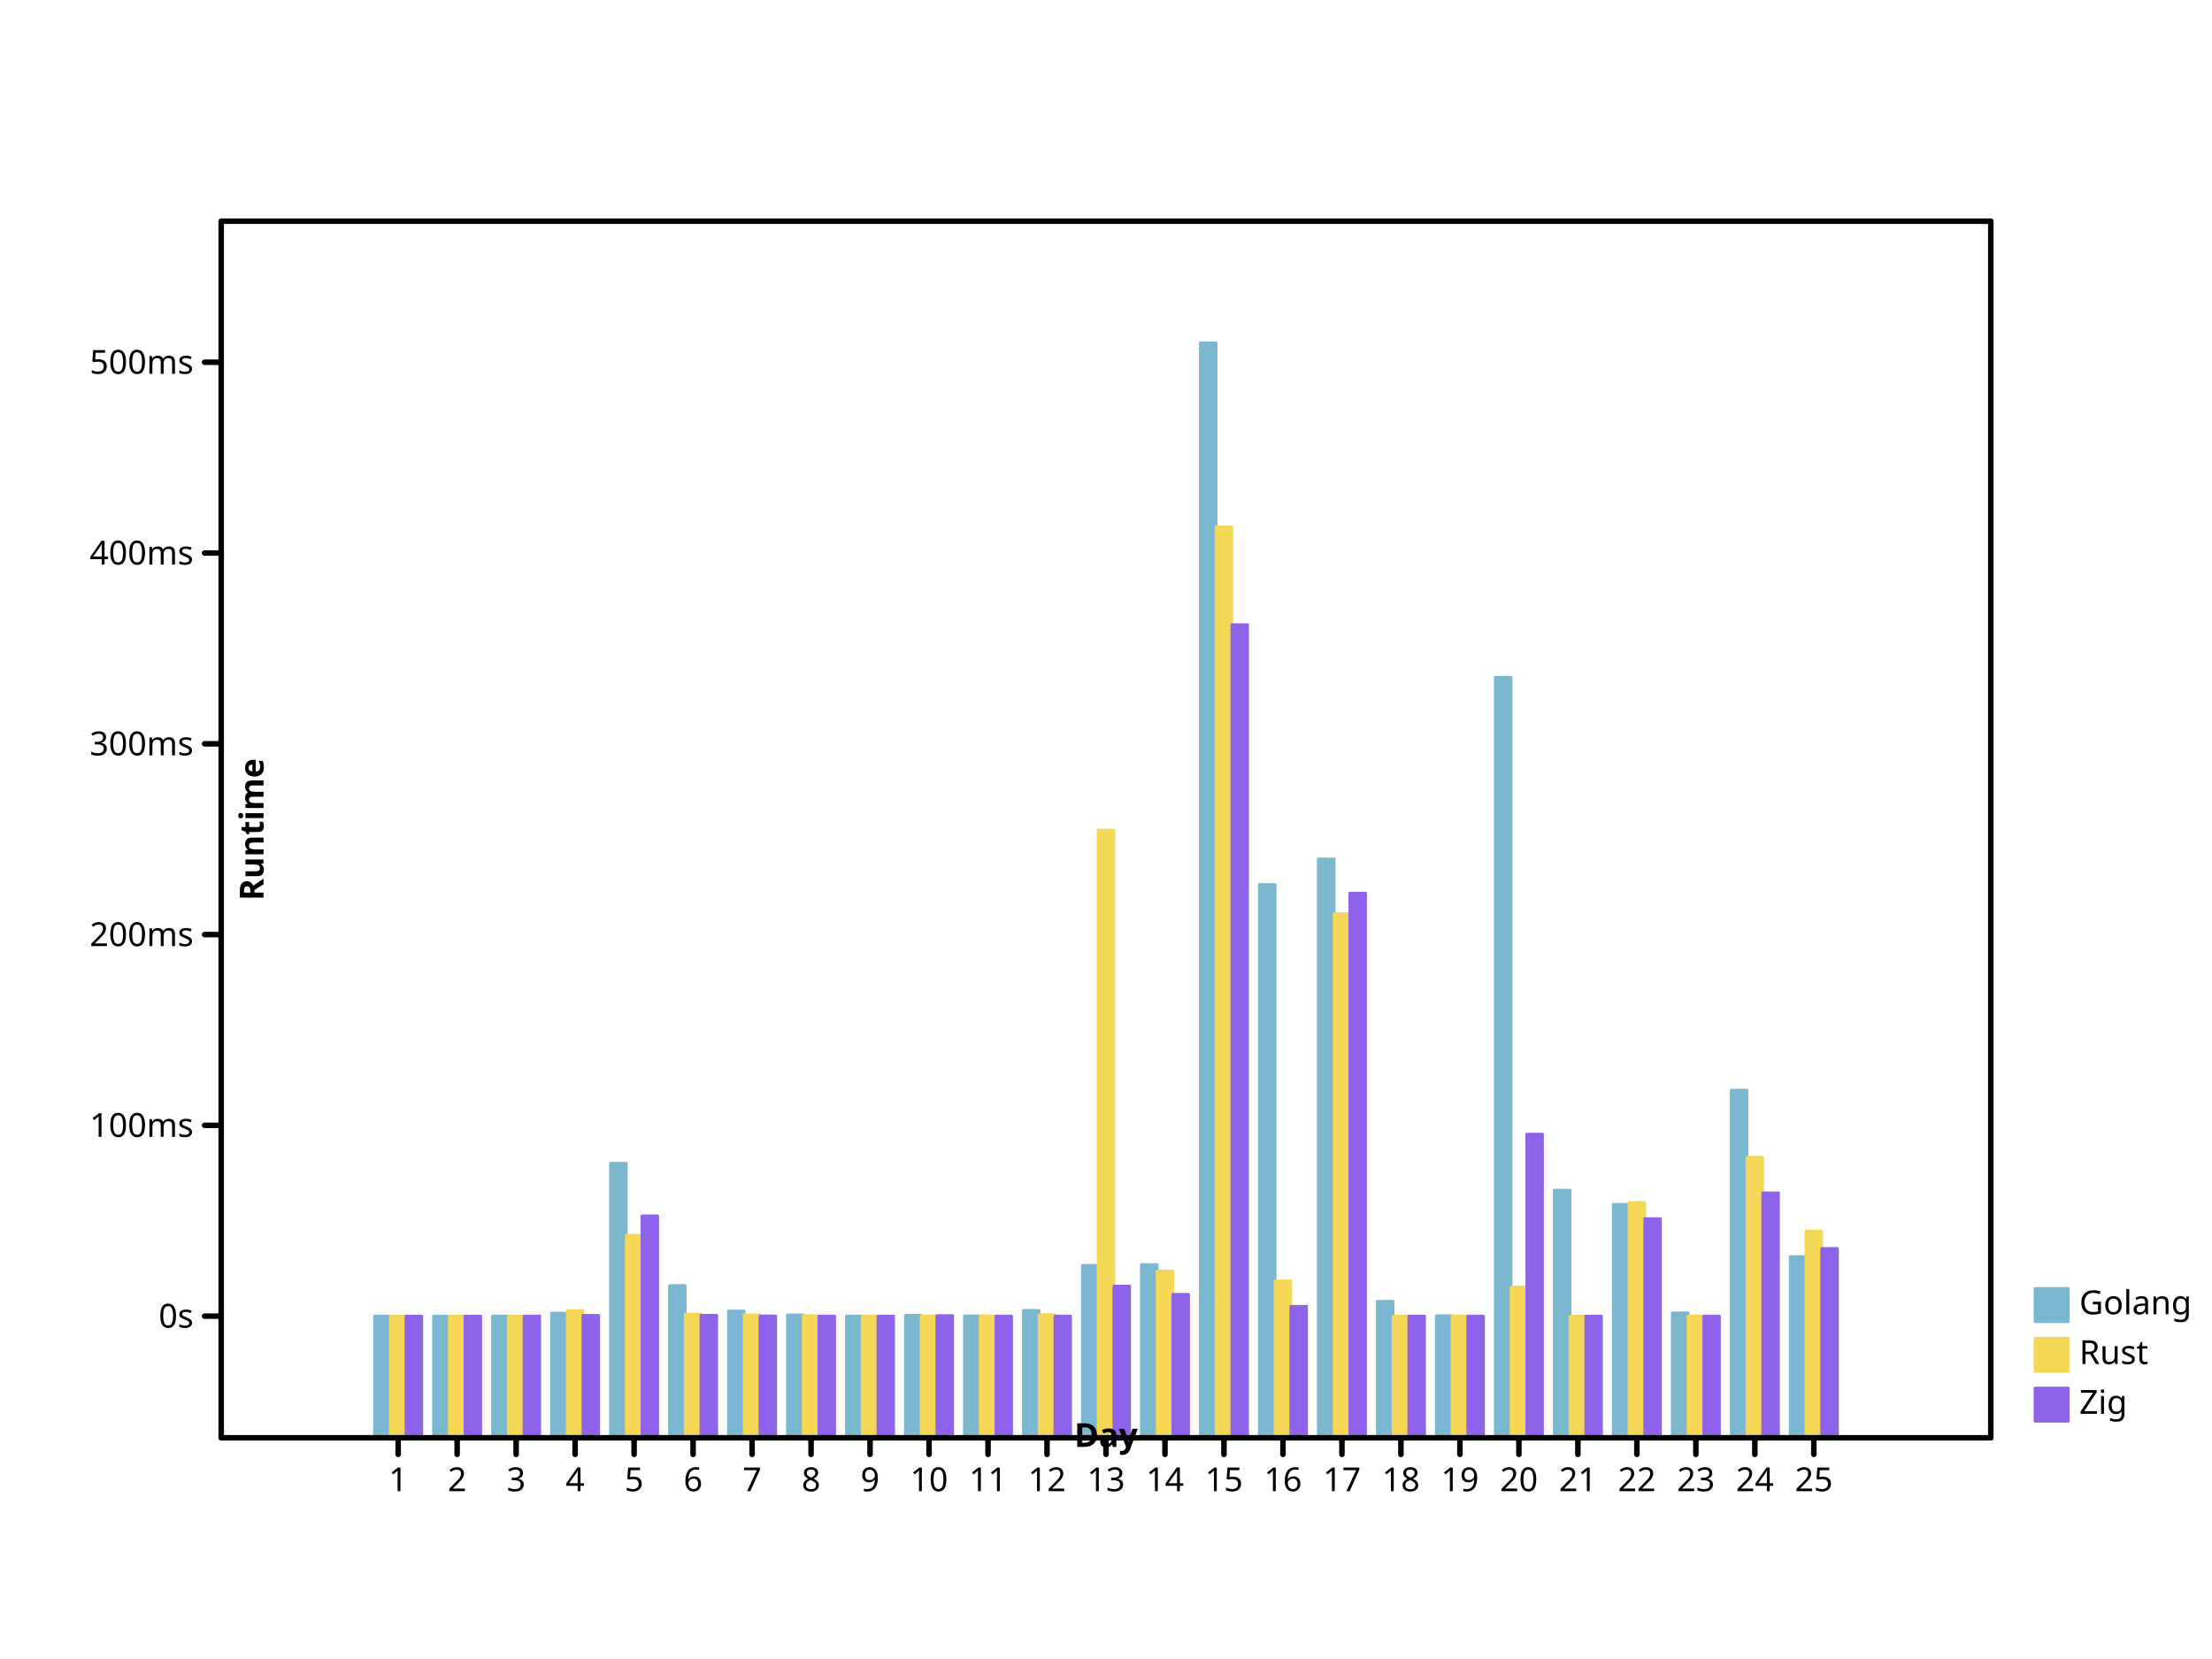
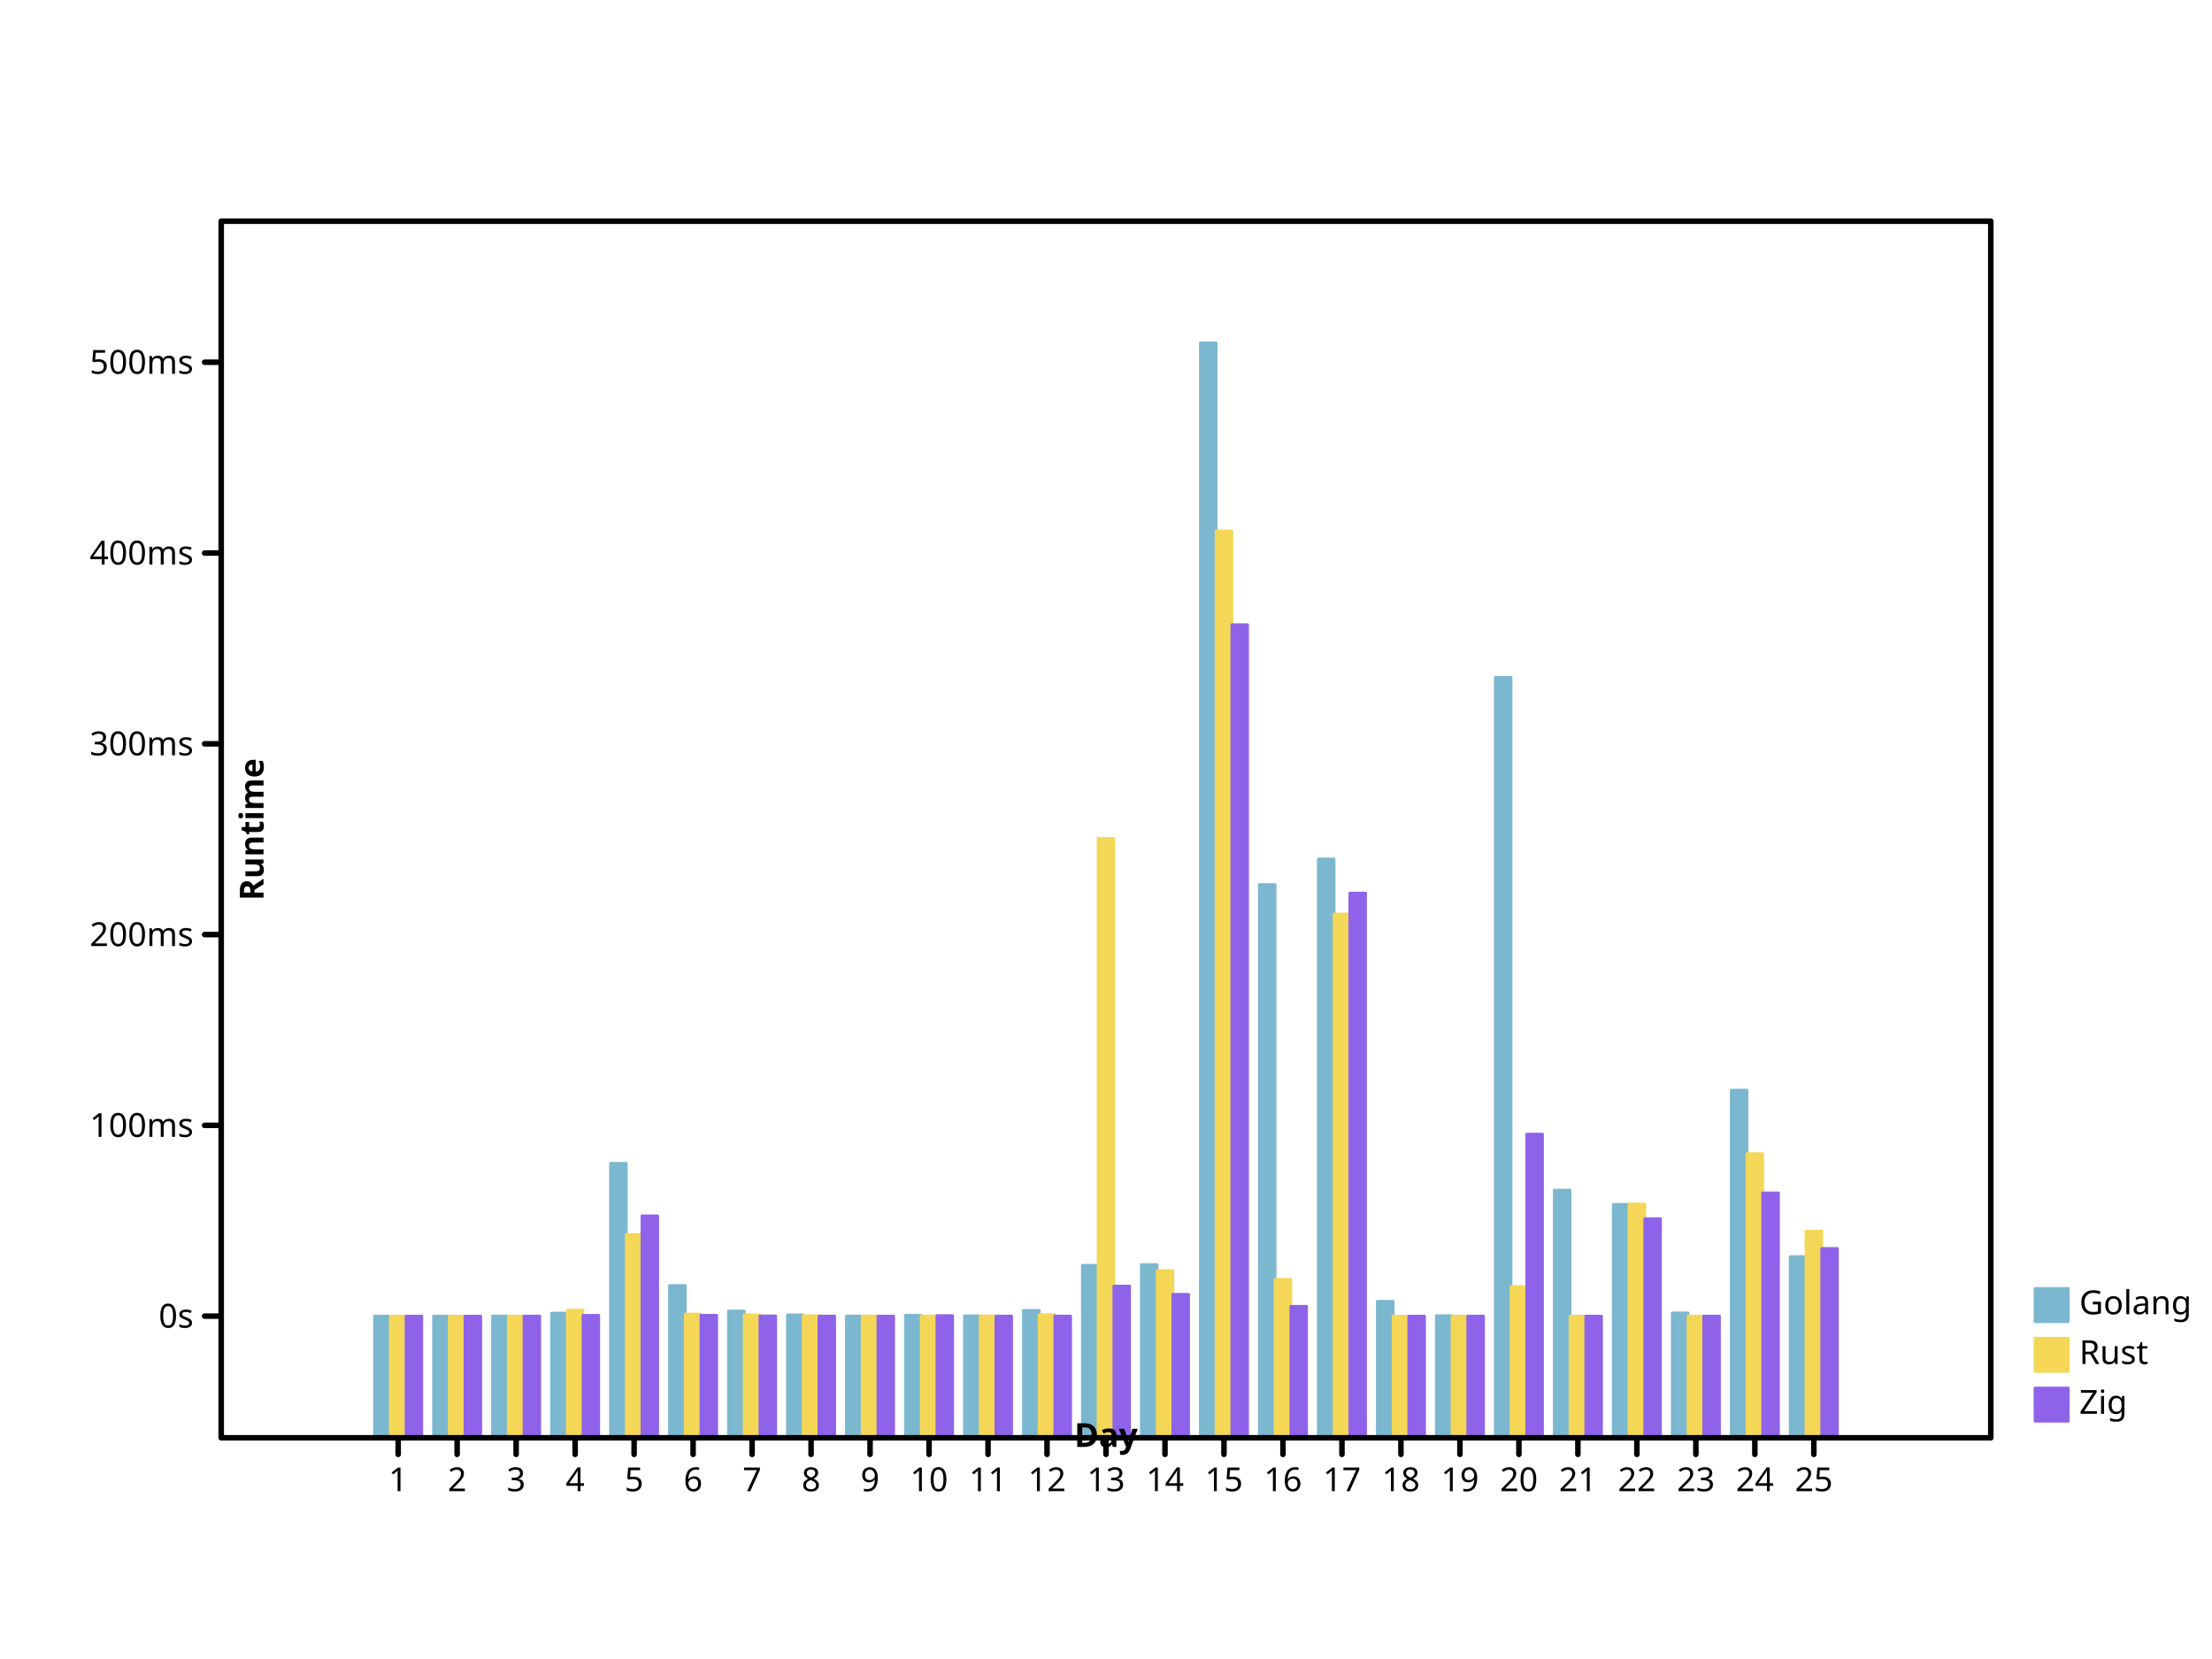
- <svg xmlns="http://www.w3.org/2000/svg" width="800" height="600" viewbox="0 0 800 600" preserveAspectRatio="xMidYMid meet">
+ <svg xmlns="http://www.w3.org/2000/svg" preserveAspectRatio="xMidYMid meet" width="800" height="600" viewbox="0 0 800 600">
  <defs>
-     <marker refX="5" refY="5" markerUnits="userSpaceOnUse" markerWidth="2%" markerHeight="2%" id="circle" viewBox="0 0 10 10 ">
+     <marker markerHeight="2%" id="circle" viewBox="0 0 10 10 " refX="5" refY="5" markerUnits="userSpaceOnUse" markerWidth="2%">
      <circle cx="5" cy="5" r="3" fill="none" stroke="black" />
    </marker>
-     <marker markerHeight="2%" id="filled-circle" viewBox="0 0 10 10 " refX="5" refY="5" markerUnits="userSpaceOnUse" markerWidth="2%">
-       <circle r="3" fill="black" stroke="none" cx="5" cy="5" />
+     <marker refX="5" refY="5" markerUnits="userSpaceOnUse" markerWidth="2%" markerHeight="2%" id="filled-circle" viewBox="0 0 10 10 ">
+       <circle cx="5" cy="5" r="3" fill="black" stroke="none" />
    </marker>
-     <marker markerUnits="userSpaceOnUse" markerWidth="2%" markerHeight="2%" id="square" viewBox="0 0 10 10 " refX="5" refY="5">
+     <marker refX="5" refY="5" markerUnits="userSpaceOnUse" markerWidth="2%" markerHeight="2%" id="square" viewBox="0 0 10 10 ">
      <rect x="2" y="2" width="6" height="6" fill="none" stroke="black" />
    </marker>
    <marker markerWidth="2%" markerHeight="2%" id="filled-square" viewBox="0 0 10 10 " refX="5" refY="5" markerUnits="userSpaceOnUse">
-       <rect x="2" y="2" width="6" height="6" fill="black" stroke="none" />
+       <rect fill="black" stroke="none" x="2" y="2" width="6" height="6" />
    </marker>
  </defs>
-   <g transform="translate(80 520 )scale(1 -1 )" fill="hsl(198, 47%, 65%)" stroke="hsl(198, 47%, 65%)" stroke-width="1px" stroke-linecap="round" stroke-linejoin="round">
+   <g stroke-linejoin="round" transform="translate(80 520 )scale(1 -1 )" fill="hsl(198, 47%, 65%)" stroke="hsl(198, 47%, 65%)" stroke-width="1px" stroke-linecap="round">
    <rect height="4.400736e+01" vector-effect="non-scaling-stroke" x="5.546667e+01" y="0" width="5.688889e+00" />
-     <rect x="7.680000e+01" y="0" width="5.688889e+00" height="4.401183e+01" vector-effect="non-scaling-stroke" />
-     <rect y="0" width="5.688889e+00" height="4.401923e+01" vector-effect="non-scaling-stroke" x="9.813333e+01" />
-     <rect width="5.688889e+00" height="4.508144e+01" vector-effect="non-scaling-stroke" x="1.194667e+02" y="0" />
-     <rect height="9.928605e+01" vector-effect="non-scaling-stroke" x="1.408000e+02" y="0" width="5.688889e+00" />
-     <rect width="5.688889e+00" height="5.507459e+01" vector-effect="non-scaling-stroke" x="1.621333e+02" y="0" />
+     <rect width="5.688889e+00" height="4.401183e+01" vector-effect="non-scaling-stroke" x="7.680000e+01" y="0" />
+     <rect width="5.688889e+00" height="4.401923e+01" vector-effect="non-scaling-stroke" x="9.813333e+01" y="0" />
+     <rect y="0" width="5.688889e+00" height="4.508144e+01" vector-effect="non-scaling-stroke" x="1.194667e+02" />
+     <rect vector-effect="non-scaling-stroke" x="1.408000e+02" y="0" width="5.688889e+00" height="9.928605e+01" />
+     <rect vector-effect="non-scaling-stroke" x="1.621333e+02" y="0" width="5.688889e+00" height="5.507459e+01" />
    <rect x="1.834667e+02" y="0" width="5.688889e+00" height="4.585683e+01" vector-effect="non-scaling-stroke" />
-     <rect height="4.442582e+01" vector-effect="non-scaling-stroke" x="2.048000e+02" y="0" width="5.688889e+00" />
-     <rect y="0" width="5.688889e+00" height="4.402520e+01" vector-effect="non-scaling-stroke" x="2.261333e+02" />
+     <rect y="0" width="5.688889e+00" height="4.442582e+01" vector-effect="non-scaling-stroke" x="2.048000e+02" />
+     <rect x="2.261333e+02" y="0" width="5.688889e+00" height="4.402520e+01" vector-effect="non-scaling-stroke" />
    <rect vector-effect="non-scaling-stroke" x="2.474667e+02" y="0" width="5.688889e+00" height="4.429911e+01" />
-     <rect x="2.688000e+02" y="0" width="5.688889e+00" height="4.409123e+01" vector-effect="non-scaling-stroke" />
+     <rect height="4.409123e+01" vector-effect="non-scaling-stroke" x="2.688000e+02" y="0" width="5.688889e+00" />
    <rect y="0" width="5.688889e+00" height="4.606371e+01" vector-effect="non-scaling-stroke" x="2.901333e+02" />
-     <rect vector-effect="non-scaling-stroke" x="3.114667e+02" y="0" width="5.688889e+00" height="6.236828e+01" />
-     <rect height="6.264918e+01" vector-effect="non-scaling-stroke" x="3.328000e+02" y="0" width="5.688889e+00" />
-     <rect y="0" width="5.688889e+00" height="396" vector-effect="non-scaling-stroke" x="3.541333e+02" />
-     <rect vector-effect="non-scaling-stroke" x="3.754667e+02" y="0" width="5.688889e+00" height="2.000739e+02" />
-     <rect y="0" width="5.688889e+00" height="2.093386e+02" vector-effect="non-scaling-stroke" x="3.968000e+02" />
-     <rect x="4.181333e+02" y="0" width="5.688889e+00" height="4.935561e+01" vector-effect="non-scaling-stroke" />
-     <rect vector-effect="non-scaling-stroke" x="4.394667e+02" y="0" width="5.688889e+00" height="4.414785e+01" />
-     <rect vector-effect="non-scaling-stroke" x="4.608000e+02" y="0" width="5.688889e+00" height="2.750261e+02" />
-     <rect height="8.955761e+01" vector-effect="non-scaling-stroke" x="4.821333e+02" y="0" width="5.688889e+00" />
-     <rect x="5.034667e+02" y="0" width="5.688889e+00" height="8.441713e+01" vector-effect="non-scaling-stroke" />
-     <rect x="5.248000e+02" y="0" width="5.688889e+00" height="4.516876e+01" vector-effect="non-scaling-stroke" />
-     <rect height="1.257323e+02" vector-effect="non-scaling-stroke" x="5.461333e+02" y="0" width="5.688889e+00" />
-     <rect y="0" width="5.688889e+00" height="6.553364e+01" vector-effect="non-scaling-stroke" x="5.674667e+02" />
+     <rect height="6.236828e+01" vector-effect="non-scaling-stroke" x="3.114667e+02" y="0" width="5.688889e+00" />
+     <rect x="3.328000e+02" y="0" width="5.688889e+00" height="6.264918e+01" vector-effect="non-scaling-stroke" />
+     <rect width="5.688889e+00" height="396" vector-effect="non-scaling-stroke" x="3.541333e+02" y="0" />
+     <rect width="5.688889e+00" height="2.000739e+02" vector-effect="non-scaling-stroke" x="3.754667e+02" y="0" />
+     <rect x="3.968000e+02" y="0" width="5.688889e+00" height="2.093386e+02" vector-effect="non-scaling-stroke" />
+     <rect y="0" width="5.688889e+00" height="4.935561e+01" vector-effect="non-scaling-stroke" x="4.181333e+02" />
+     <rect width="5.688889e+00" height="4.414785e+01" vector-effect="non-scaling-stroke" x="4.394667e+02" y="0" />
+     <rect height="2.750261e+02" vector-effect="non-scaling-stroke" x="4.608000e+02" y="0" width="5.688889e+00" />
+     <rect y="0" width="5.688889e+00" height="8.955761e+01" vector-effect="non-scaling-stroke" x="4.821333e+02" />
+     <rect vector-effect="non-scaling-stroke" x="5.034667e+02" y="0" width="5.688889e+00" height="8.441713e+01" />
+     <rect vector-effect="non-scaling-stroke" x="5.248000e+02" y="0" width="5.688889e+00" height="4.516876e+01" />
+     <rect y="0" width="5.688889e+00" height="1.257323e+02" vector-effect="non-scaling-stroke" x="5.461333e+02" />
+     <rect height="6.553364e+01" vector-effect="non-scaling-stroke" x="5.674667e+02" y="0" width="5.688889e+00" />
  </g>
-   <g stroke-width="1px" stroke-linecap="round" stroke-linejoin="round" transform="translate(80 520 )scale(1 -1 )" fill="hsl(49, 88%, 65%)" stroke="hsl(49, 88%, 65%)">
-     <rect y="0" width="5.688889e+00" height="4.400527e+01" vector-effect="non-scaling-stroke" x="6.115556e+01" />
-     <rect vector-effect="non-scaling-stroke" x="8.248889e+01" y="0" width="5.688889e+00" height="4.400577e+01" />
-     <rect width="5.688889e+00" height="4.400584e+01" vector-effect="non-scaling-stroke" x="1.038222e+02" y="0" />
-     <rect vector-effect="non-scaling-stroke" x="1.251556e+02" y="0" width="5.688889e+00" height="4.600506e+01" />
-     <rect vector-effect="non-scaling-stroke" x="1.464889e+02" y="0" width="5.688889e+00" height="7.325651e+01" />
-     <rect height="4.472977e+01" vector-effect="non-scaling-stroke" x="1.678222e+02" y="0" width="5.688889e+00" />
-     <rect y="0" width="5.688889e+00" height="4.446842e+01" vector-effect="non-scaling-stroke" x="1.891556e+02" />
-     <rect y="0" width="5.688889e+00" height="4.414288e+01" vector-effect="non-scaling-stroke" x="2.104889e+02" />
-     <rect height="4.403702e+01" vector-effect="non-scaling-stroke" x="2.318222e+02" y="0" width="5.688889e+00" />
-     <rect vector-effect="non-scaling-stroke" x="2.531556e+02" y="0" width="5.688889e+00" height="4.406755e+01" />
-     <rect x="2.744889e+02" y="0" width="5.688889e+00" height="4.405714e+01" vector-effect="non-scaling-stroke" />
-     <rect height="4.454333e+01" vector-effect="non-scaling-stroke" x="2.958222e+02" y="0" width="5.688889e+00" />
-     <rect x="3.171556e+02" y="0" width="5.688889e+00" height="2.197607e+02" vector-effect="non-scaling-stroke" />
-     <rect vector-effect="non-scaling-stroke" x="3.384889e+02" y="0" width="5.688889e+00" height="6.028955e+01" />
-     <rect x="3.598222e+02" y="0" width="5.688889e+00" height="3.294678e+02" vector-effect="non-scaling-stroke" />
-     <rect vector-effect="non-scaling-stroke" x="3.811556e+02" y="0" width="5.688889e+00" height="5.674113e+01" />
-     <rect vector-effect="non-scaling-stroke" x="4.024889e+02" y="0" width="5.688889e+00" height="1.895476e+02" />
-     <rect x="4.238222e+02" y="0" width="5.688889e+00" height="4.400743e+01" vector-effect="non-scaling-stroke" />
-     <rect width="5.688889e+00" height="4.403135e+01" vector-effect="non-scaling-stroke" x="4.451556e+02" y="0" />
-     <rect vector-effect="non-scaling-stroke" x="4.664889e+02" y="0" width="5.688889e+00" height="5.451517e+01" />
-     <rect y="0" width="5.688889e+00" height="4.400222e+01" vector-effect="non-scaling-stroke" x="4.878222e+02" />
-     <rect height="8.511836e+01" vector-effect="non-scaling-stroke" x="5.091556e+02" y="0" width="5.688889e+00" />
-     <rect vector-effect="non-scaling-stroke" x="5.304889e+02" y="0" width="5.688889e+00" height="4.402285e+01" />
-     <rect x="5.518222e+02" y="0" width="5.688889e+00" height="1.014690e+02" vector-effect="non-scaling-stroke" />
-     <rect y="0" width="5.688889e+00" height="7.473401e+01" vector-effect="non-scaling-stroke" x="5.731556e+02" />
+   <g stroke="hsl(49, 88%, 65%)" stroke-width="1px" stroke-linecap="round" stroke-linejoin="round" transform="translate(80 520 )scale(1 -1 )" fill="hsl(49, 88%, 65%)">
+     <rect vector-effect="non-scaling-stroke" x="6.115556e+01" y="0" width="5.688889e+00" height="4.400519e+01" />
+     <rect vector-effect="non-scaling-stroke" x="8.248889e+01" y="0" width="5.688889e+00" height="4.400583e+01" />
+     <rect x="1.038222e+02" y="0" width="5.688889e+00" height="4.400693e+01" vector-effect="non-scaling-stroke" />
+     <rect y="0" width="5.688889e+00" height="4.613073e+01" vector-effect="non-scaling-stroke" x="1.251556e+02" />
+     <rect y="0" width="5.688889e+00" height="7.352031e+01" vector-effect="non-scaling-stroke" x="1.464889e+02" />
+     <rect height="4.472379e+01" vector-effect="non-scaling-stroke" x="1.678222e+02" y="0" width="5.688889e+00" />
+     <rect width="5.688889e+00" height="4.445460e+01" vector-effect="non-scaling-stroke" x="1.891556e+02" y="0" />
+     <rect y="0" width="5.688889e+00" height="4.415285e+01" vector-effect="non-scaling-stroke" x="2.104889e+02" />
+     <rect vector-effect="non-scaling-stroke" x="2.318222e+02" y="0" width="5.688889e+00" height="4.403752e+01" />
+     <rect vector-effect="non-scaling-stroke" x="2.531556e+02" y="0" width="5.688889e+00" height="4.406872e+01" />
+     <rect width="5.688889e+00" height="4.406763e+01" vector-effect="non-scaling-stroke" x="2.744889e+02" y="0" />
+     <rect y="0" width="5.688889e+00" height="4.454168e+01" vector-effect="non-scaling-stroke" x="2.958222e+02" />
+     <rect width="5.688889e+00" height="2.167623e+02" vector-effect="non-scaling-stroke" x="3.171556e+02" y="0" />
+     <rect vector-effect="non-scaling-stroke" x="3.384889e+02" y="0" width="5.688889e+00" height="6.051451e+01" />
+     <rect x="3.598222e+02" y="0" width="5.688889e+00" height="3.279371e+02" vector-effect="non-scaling-stroke" />
+     <rect width="5.688889e+00" height="5.729448e+01" vector-effect="non-scaling-stroke" x="3.811556e+02" y="0" />
+     <rect x="4.024889e+02" y="0" width="5.688889e+00" height="1.894313e+02" vector-effect="non-scaling-stroke" />
+     <rect y="0" width="5.688889e+00" height="4.400707e+01" vector-effect="non-scaling-stroke" x="4.238222e+02" />
+     <rect vector-effect="non-scaling-stroke" x="4.451556e+02" y="0" width="5.688889e+00" height="4.402699e+01" />
+     <rect height="5.469808e+01" vector-effect="non-scaling-stroke" x="4.664889e+02" y="0" width="5.688889e+00" />
+     <rect x="4.878222e+02" y="0" width="5.688889e+00" height="4.400214e+01" vector-effect="non-scaling-stroke" />
+     <rect height="8.452779e+01" vector-effect="non-scaling-stroke" x="5.091556e+02" y="0" width="5.688889e+00" />
+     <rect vector-effect="non-scaling-stroke" x="5.304889e+02" y="0" width="5.688889e+00" height="4.402277e+01" />
+     <rect height="1.027505e+02" vector-effect="non-scaling-stroke" x="5.518222e+02" y="0" width="5.688889e+00" />
+     <rect vector-effect="non-scaling-stroke" x="5.731556e+02" y="0" width="5.688889e+00" height="7.475302e+01" />
  </g>
-   <g stroke-linecap="round" stroke-linejoin="round" transform="translate(80 520 )scale(1 -1 )" fill="hsl(260, 76%, 65%)" stroke="hsl(260, 76%, 65%)" stroke-width="1px">
+   <g stroke-linejoin="round" transform="translate(80 520 )scale(1 -1 )" fill="hsl(260, 76%, 65%)" stroke="hsl(260, 76%, 65%)" stroke-width="1px" stroke-linecap="round">
    <rect vector-effect="non-scaling-stroke" x="6.684444e+01" y="0" width="5.688889e+00" height="4.400218e+01" />
    <rect x="8.817778e+01" y="0" width="5.688889e+00" height="4.400279e+01" vector-effect="non-scaling-stroke" />
    <rect vector-effect="non-scaling-stroke" x="1.095111e+02" y="0" width="5.688889e+00" height="4.401937e+01" />
    <rect height="4.428475e+01" vector-effect="non-scaling-stroke" x="1.308444e+02" y="0" width="5.688889e+00" />
-     <rect vector-effect="non-scaling-stroke" x="1.521778e+02" y="0" width="5.688889e+00" height="8.026270e+01" />
-     <rect vector-effect="non-scaling-stroke" x="1.735111e+02" y="0" width="5.688889e+00" height="4.429513e+01" />
-     <rect y="0" width="5.688889e+00" height="4.406836e+01" vector-effect="non-scaling-stroke" x="1.948444e+02" />
-     <rect y="0" width="5.688889e+00" height="4.401381e+01" vector-effect="non-scaling-stroke" x="2.161778e+02" />
-     <rect x="2.375111e+02" y="0" width="5.688889e+00" height="4.401180e+01" vector-effect="non-scaling-stroke" />
-     <rect x="2.588444e+02" y="0" width="5.688889e+00" height="4.418841e+01" vector-effect="non-scaling-stroke" />
-     <rect width="5.688889e+00" height="4.401347e+01" vector-effect="non-scaling-stroke" x="2.801778e+02" y="0" />
-     <rect vector-effect="non-scaling-stroke" x="3.015111e+02" y="0" width="5.688889e+00" height="4.403115e+01" />
+     <rect y="0" width="5.688889e+00" height="8.026270e+01" vector-effect="non-scaling-stroke" x="1.521778e+02" />
+     <rect width="5.688889e+00" height="4.429513e+01" vector-effect="non-scaling-stroke" x="1.735111e+02" y="0" />
+     <rect vector-effect="non-scaling-stroke" x="1.948444e+02" y="0" width="5.688889e+00" height="4.406836e+01" />
+     <rect vector-effect="non-scaling-stroke" x="2.161778e+02" y="0" width="5.688889e+00" height="4.401381e+01" />
+     <rect vector-effect="non-scaling-stroke" x="2.375111e+02" y="0" width="5.688889e+00" height="4.401180e+01" />
+     <rect width="5.688889e+00" height="4.418841e+01" vector-effect="non-scaling-stroke" x="2.588444e+02" y="0" />
+     <rect vector-effect="non-scaling-stroke" x="2.801778e+02" y="0" width="5.688889e+00" height="4.401347e+01" />
+     <rect height="4.403115e+01" vector-effect="non-scaling-stroke" x="3.015111e+02" y="0" width="5.688889e+00" />
    <rect x="3.228444e+02" y="0" width="5.688889e+00" height="5.486791e+01" vector-effect="non-scaling-stroke" />
-     <rect vector-effect="non-scaling-stroke" x="3.441778e+02" y="0" width="5.688889e+00" height="5.190457e+01" />
-     <rect vector-effect="non-scaling-stroke" x="3.655111e+02" y="0" width="5.688889e+00" height="2.940725e+02" />
-     <rect width="5.688889e+00" height="4.754410e+01" vector-effect="non-scaling-stroke" x="3.868444e+02" y="0" />
-     <rect width="5.688889e+00" height="1.969897e+02" vector-effect="non-scaling-stroke" x="4.081778e+02" y="0" />
-     <rect width="5.688889e+00" height="4.400422e+01" vector-effect="non-scaling-stroke" x="4.295111e+02" y="0" />
-     <rect vector-effect="non-scaling-stroke" x="4.508444e+02" y="0" width="5.688889e+00" height="4.401402e+01" />
-     <rect y="0" width="5.688889e+00" height="1.098218e+02" vector-effect="non-scaling-stroke" x="4.721778e+02" />
-     <rect x="4.935111e+02" y="0" width="5.688889e+00" height="4.400233e+01" vector-effect="non-scaling-stroke" />
-     <rect height="7.924079e+01" vector-effect="non-scaling-stroke" x="5.148444e+02" y="0" width="5.688889e+00" />
-     <rect x="5.361778e+02" y="0" width="5.688889e+00" height="4.402045e+01" vector-effect="non-scaling-stroke" />
-     <rect vector-effect="non-scaling-stroke" x="5.575111e+02" y="0" width="5.688889e+00" height="8.856914e+01" />
-     <rect height="6.846875e+01" vector-effect="non-scaling-stroke" x="5.788444e+02" y="0" width="5.688889e+00" />
+     <rect x="3.441778e+02" y="0" width="5.688889e+00" height="5.190457e+01" vector-effect="non-scaling-stroke" />
+     <rect width="5.688889e+00" height="2.940725e+02" vector-effect="non-scaling-stroke" x="3.655111e+02" y="0" />
+     <rect height="4.754410e+01" vector-effect="non-scaling-stroke" x="3.868444e+02" y="0" width="5.688889e+00" />
+     <rect y="0" width="5.688889e+00" height="1.969897e+02" vector-effect="non-scaling-stroke" x="4.081778e+02" />
+     <rect height="4.400422e+01" vector-effect="non-scaling-stroke" x="4.295111e+02" y="0" width="5.688889e+00" />
+     <rect height="4.401402e+01" vector-effect="non-scaling-stroke" x="4.508444e+02" y="0" width="5.688889e+00" />
+     <rect width="5.688889e+00" height="1.098218e+02" vector-effect="non-scaling-stroke" x="4.721778e+02" y="0" />
+     <rect vector-effect="non-scaling-stroke" x="4.935111e+02" y="0" width="5.688889e+00" height="4.400233e+01" />
+     <rect width="5.688889e+00" height="7.924079e+01" vector-effect="non-scaling-stroke" x="5.148444e+02" y="0" />
+     <rect y="0" width="5.688889e+00" height="4.402045e+01" vector-effect="non-scaling-stroke" x="5.361778e+02" />
+     <rect x="5.575111e+02" y="0" width="5.688889e+00" height="8.856914e+01" vector-effect="non-scaling-stroke" />
+     <rect width="5.688889e+00" height="6.846875e+01" vector-effect="non-scaling-stroke" x="5.788444e+02" y="0" />
  </g>
-   <g font-family="sans-serif" font-weight="normal" fill="hsl(198, 47%, 65%)" stroke="hsl(198, 47%, 65%)" stroke-linejoin="round" font-size="12px" stroke-width="1px" dominant-baseline="hanging" font-style="normal" text-anchor="start" stroke-linecap="round">
-     <rect vector-effect="non-scaling-stroke" x="736" y="466" width="12" height="12" />
+   <g stroke-linejoin="round" font-style="normal" stroke-linecap="round" font-family="sans-serif" font-weight="normal" dominant-baseline="hanging" stroke="hsl(198, 47%, 65%)" fill="hsl(198, 47%, 65%)" stroke-width="1px" font-size="12px" text-anchor="start">
+     <rect y="466" width="12" height="12" vector-effect="non-scaling-stroke" x="736" />
    <g fill="black" stroke="black">
      <text y="466" dominant-baseline="hanging" stroke="none" vector-effect="non-scaling-stroke" x="752">Golang</text>
    </g>
-     <g stroke-linejoin="round" dominant-baseline="hanging" fill="hsl(49, 88%, 65%)" stroke="hsl(49, 88%, 65%)" stroke-width="1px" stroke-linecap="round" font-family="sans-serif" font-style="normal" text-anchor="start" font-size="12px" font-weight="normal">
-       <rect width="12" height="12" vector-effect="non-scaling-stroke" x="736" y="484" />
+     <g fill="hsl(49, 88%, 65%)" font-family="sans-serif" font-weight="normal" text-anchor="start" dominant-baseline="hanging" stroke="hsl(49, 88%, 65%)" stroke-linejoin="round" font-style="normal" stroke-width="1px" stroke-linecap="round" font-size="12px">
+       <rect vector-effect="non-scaling-stroke" x="736" y="484" width="12" height="12" />
      <g fill="black" stroke="black">
-         <text vector-effect="non-scaling-stroke" x="752" y="484" dominant-baseline="hanging" stroke="none">Rust</text>
+         <text y="484" dominant-baseline="hanging" stroke="none" vector-effect="non-scaling-stroke" x="752">Rust</text>
      </g>
-       <g stroke="hsl(260, 76%, 65%)" text-anchor="start" dominant-baseline="hanging" font-family="sans-serif" stroke-width="1px" stroke-linecap="round" font-weight="normal" font-style="normal" stroke-linejoin="round" font-size="12px" fill="hsl(260, 76%, 65%)">
-         <rect vector-effect="non-scaling-stroke" x="736" y="502" width="12" height="12" />
+       <g font-weight="normal" text-anchor="start" dominant-baseline="hanging" stroke="hsl(260, 76%, 65%)" fill="hsl(260, 76%, 65%)" stroke-linecap="round" font-family="sans-serif" stroke-linejoin="round" font-style="normal" stroke-width="1px" font-size="12px">
+         <rect height="12" vector-effect="non-scaling-stroke" x="736" y="502" width="12" />
        <g fill="black" stroke="black">
-           <text dominant-baseline="hanging" stroke="none" vector-effect="non-scaling-stroke" x="752" y="502">Zig</text>
-           <g fill="none" font-style="normal" text-anchor="start" font-weight="normal" stroke-linecap="round" font-family="sans-serif" stroke-width="2px" dominant-baseline="hanging" stroke-linejoin="round" font-size="12px">
-             <rect vector-effect="non-scaling-stroke" x="80" y="80" width="640" height="440" />
+           <text stroke="none" vector-effect="non-scaling-stroke" x="752" y="502" dominant-baseline="hanging">Zig</text>
+           <g stroke-linejoin="round" stroke-width="2px" text-anchor="start" stroke-linecap="round" font-style="normal" fill="none" font-size="12px" font-weight="normal" dominant-baseline="hanging" font-family="sans-serif">
+             <rect x="80" y="80" width="640" height="440" vector-effect="non-scaling-stroke" />
          </g>
-           <g font-style="normal" stroke-linecap="round" stroke-linejoin="round" font-size="12px" fill="none" dominant-baseline="hanging" transform="translate(80 520 )scale(1 -1 )" font-family="sans-serif" stroke-width="2px" font-weight="normal" stroke="black" text-anchor="start">
+           <g font-style="normal" fill="none" stroke-width="2px" stroke-linecap="round" text-anchor="start" dominant-baseline="hanging" transform="translate(80 520 )scale(1 -1 )" font-family="sans-serif" font-size="12px" font-weight="normal" stroke="black" stroke-linejoin="round">
            <path vector-effect="non-scaling-stroke" d="M64,0 L64,-6 M8.533333e+01,0 L8.533333e+01,-6 M1.066667e+02,0 L1.066667e+02,-6 M128,0 L128,-6 M1.493333e+02,0 L1.493333e+02,-6 M1.706667e+02,0 L1.706667e+02,-6 M192,0 L192,-6 M2.133333e+02,0 L2.133333e+02,-6 M2.346667e+02,0 L2.346667e+02,-6 M256,0 L256,-6 M2.773333e+02,0 L2.773333e+02,-6 M2.986667e+02,0 L2.986667e+02,-6 M320,0 L320,-6 M3.413333e+02,0 L3.413333e+02,-6 M3.626667e+02,0 L3.626667e+02,-6 M384,0 L384,-6 M4.053333e+02,0 L4.053333e+02,-6 M4.266667e+02,0 L4.266667e+02,-6 M448,0 L448,-6 M4.693333e+02,0 L4.693333e+02,-6 M4.906667e+02,0 L4.906667e+02,-6 M512,0 L512,-6 M5.333333e+02,0 L5.333333e+02,-6 M5.546667e+02,0 L5.546667e+02,-6 M576,0 L576,-6 " />
          </g>
-           <g stroke-linecap="round" fill="black" transform="translate(80 520 )scale(1 1 )" font-family="sans-serif" dominant-baseline="hanging" stroke="black" stroke-width="2px" stroke-linejoin="round" font-size="12px" font-weight="normal" font-style="normal" text-anchor="middle">
-             <text x="64" y="10" dominant-baseline="hanging" stroke="none" vector-effect="non-scaling-stroke">1</text>
-             <text x="8.533333e+01" y="10" dominant-baseline="hanging" stroke="none" vector-effect="non-scaling-stroke">2</text>
-             <text stroke="none" vector-effect="non-scaling-stroke" x="1.066667e+02" y="10" dominant-baseline="hanging">3</text>
+           <g stroke-linejoin="round" font-style="normal" fill="black" stroke-width="2px" font-weight="normal" dominant-baseline="hanging" stroke="black" transform="translate(80 520 )scale(1 1 )" stroke-linecap="round" font-family="sans-serif" font-size="12px" text-anchor="middle">
+             <text stroke="none" vector-effect="non-scaling-stroke" x="64" y="10" dominant-baseline="hanging">1</text>
+             <text dominant-baseline="hanging" stroke="none" vector-effect="non-scaling-stroke" x="8.533333e+01" y="10">2</text>
+             <text vector-effect="non-scaling-stroke" x="1.066667e+02" y="10" dominant-baseline="hanging" stroke="none">3</text>
            <text stroke="none" vector-effect="non-scaling-stroke" x="128" y="10" dominant-baseline="hanging">4</text>
-             <text dominant-baseline="hanging" stroke="none" vector-effect="non-scaling-stroke" x="1.493333e+02" y="10">5</text>
-             <text dominant-baseline="hanging" stroke="none" vector-effect="non-scaling-stroke" x="1.706667e+02" y="10">6</text>
-             <text x="192" y="10" dominant-baseline="hanging" stroke="none" vector-effect="non-scaling-stroke">7</text>
-             <text dominant-baseline="hanging" stroke="none" vector-effect="non-scaling-stroke" x="2.133333e+02" y="10">8</text>
+             <text stroke="none" vector-effect="non-scaling-stroke" x="1.493333e+02" y="10" dominant-baseline="hanging">5</text>
+             <text x="1.706667e+02" y="10" dominant-baseline="hanging" stroke="none" vector-effect="non-scaling-stroke">6</text>
+             <text y="10" dominant-baseline="hanging" stroke="none" vector-effect="non-scaling-stroke" x="192">7</text>
+             <text vector-effect="non-scaling-stroke" x="2.133333e+02" y="10" dominant-baseline="hanging" stroke="none">8</text>
            <text stroke="none" vector-effect="non-scaling-stroke" x="2.346667e+02" y="10" dominant-baseline="hanging">9</text>
-             <text x="256" y="10" dominant-baseline="hanging" stroke="none" vector-effect="non-scaling-stroke">10</text>
-             <text x="2.773333e+02" y="10" dominant-baseline="hanging" stroke="none" vector-effect="non-scaling-stroke">11</text>
-             <text dominant-baseline="hanging" stroke="none" vector-effect="non-scaling-stroke" x="2.986667e+02" y="10">12</text>
+             <text dominant-baseline="hanging" stroke="none" vector-effect="non-scaling-stroke" x="256" y="10">10</text>
+             <text stroke="none" vector-effect="non-scaling-stroke" x="2.773333e+02" y="10" dominant-baseline="hanging">11</text>
+             <text stroke="none" vector-effect="non-scaling-stroke" x="2.986667e+02" y="10" dominant-baseline="hanging">12</text>
            <text stroke="none" vector-effect="non-scaling-stroke" x="320" y="10" dominant-baseline="hanging">13</text>
-             <text x="3.413333e+02" y="10" dominant-baseline="hanging" stroke="none" vector-effect="non-scaling-stroke">14</text>
+             <text stroke="none" vector-effect="non-scaling-stroke" x="3.413333e+02" y="10" dominant-baseline="hanging">14</text>
            <text vector-effect="non-scaling-stroke" x="3.626667e+02" y="10" dominant-baseline="hanging" stroke="none">15</text>
            <text dominant-baseline="hanging" stroke="none" vector-effect="non-scaling-stroke" x="384" y="10">16</text>
-             <text x="4.053333e+02" y="10" dominant-baseline="hanging" stroke="none" vector-effect="non-scaling-stroke">17</text>
-             <text dominant-baseline="hanging" stroke="none" vector-effect="non-scaling-stroke" x="4.266667e+02" y="10">18</text>
-             <text stroke="none" vector-effect="non-scaling-stroke" x="448" y="10" dominant-baseline="hanging">19</text>
-             <text dominant-baseline="hanging" stroke="none" vector-effect="non-scaling-stroke" x="4.693333e+02" y="10">20</text>
-             <text dominant-baseline="hanging" stroke="none" vector-effect="non-scaling-stroke" x="4.906667e+02" y="10">21</text>
-             <text vector-effect="non-scaling-stroke" x="512" y="10" dominant-baseline="hanging" stroke="none">22</text>
-             <text stroke="none" vector-effect="non-scaling-stroke" x="5.333333e+02" y="10" dominant-baseline="hanging">23</text>
+             <text vector-effect="non-scaling-stroke" x="4.053333e+02" y="10" dominant-baseline="hanging" stroke="none">17</text>
+             <text stroke="none" vector-effect="non-scaling-stroke" x="4.266667e+02" y="10" dominant-baseline="hanging">18</text>
+             <text vector-effect="non-scaling-stroke" x="448" y="10" dominant-baseline="hanging" stroke="none">19</text>
+             <text vector-effect="non-scaling-stroke" x="4.693333e+02" y="10" dominant-baseline="hanging" stroke="none">20</text>
+             <text y="10" dominant-baseline="hanging" stroke="none" vector-effect="non-scaling-stroke" x="4.906667e+02">21</text>
+             <text y="10" dominant-baseline="hanging" stroke="none" vector-effect="non-scaling-stroke" x="512">22</text>
+             <text x="5.333333e+02" y="10" dominant-baseline="hanging" stroke="none" vector-effect="non-scaling-stroke">23</text>
            <text stroke="none" vector-effect="non-scaling-stroke" x="5.546667e+02" y="10" dominant-baseline="hanging">24</text>
            <text stroke="none" vector-effect="non-scaling-stroke" x="576" y="10" dominant-baseline="hanging">25</text>
          </g>
-           <g font-style="normal" text-anchor="middle" fill="black" stroke-width="2px" stroke-linecap="round" stroke-linejoin="round" font-size="12px" font-weight="bold" transform="translate(80 520 )scale(1 1 )rotate(0 0 0 )" stroke="black" font-family="sans-serif" dominant-baseline="baseline">
-             <text vector-effect="non-scaling-stroke" x="320" y="-6" dominant-baseline="baseline" stroke="none">Day</text>
+           <g font-weight="bold" text-anchor="middle" dominant-baseline="baseline" stroke="black" stroke-linejoin="round" font-style="normal" transform="translate(80 520 )scale(1 1 )rotate(0 0 0 )" fill="black" stroke-width="2px" font-family="sans-serif" font-size="12px" stroke-linecap="round">
+             <text y="-6" dominant-baseline="baseline" stroke="none" vector-effect="non-scaling-stroke" x="320">Day</text>
          </g>
-           <g dominant-baseline="baseline" transform="translate(80 520 )scale(1 -1 )" font-weight="bold" fill="black" stroke="black" font-style="normal" text-anchor="middle" stroke-width="2px" stroke-linecap="round" stroke-linejoin="round" font-size="12px" font-family="sans-serif">
+           <g transform="translate(80 520 )scale(1 -1 )" stroke-width="2px" stroke="black" fill="black" stroke-linecap="round" font-family="sans-serif" font-size="12px" font-weight="bold" text-anchor="middle" dominant-baseline="baseline" stroke-linejoin="round" font-style="normal">
            <path vector-effect="non-scaling-stroke" d="M0,44 L-6,44 M0,1.129973e+02 L-6,1.129973e+02 M0,1.819945e+02 L-6,1.819945e+02 M0,2.509918e+02 L-6,2.509918e+02 M0,3.199891e+02 L-6,3.199891e+02 M0,3.889863e+02 L-6,3.889863e+02 " />
          </g>
-           <g stroke-linecap="round" fill="black" text-anchor="end" transform="translate(80 520 )scale(1 1 )" stroke="black" stroke-width="2px" stroke-linejoin="round" font-size="12px" font-weight="normal" font-style="normal" dominant-baseline="middle" font-family="sans-serif">
-             <text vector-effect="non-scaling-stroke" x="-10" y="-44" dominant-baseline="middle" stroke="none">0s</text>
-             <text vector-effect="non-scaling-stroke" x="-10" y="-1.129973e+02" dominant-baseline="middle" stroke="none">100ms</text>
-             <text stroke="none" vector-effect="non-scaling-stroke" x="-10" y="-1.819945e+02" dominant-baseline="middle">200ms</text>
-             <text stroke="none" vector-effect="non-scaling-stroke" x="-10" y="-2.509918e+02" dominant-baseline="middle">300ms</text>
+           <g font-size="12px" dominant-baseline="middle" transform="translate(80 520 )scale(1 1 )" fill="black" font-family="sans-serif" font-weight="normal" text-anchor="end" stroke="black" stroke-linejoin="round" font-style="normal" stroke-width="2px" stroke-linecap="round">
+             <text dominant-baseline="middle" stroke="none" vector-effect="non-scaling-stroke" x="-10" y="-44">0s</text>
+             <text y="-1.129973e+02" dominant-baseline="middle" stroke="none" vector-effect="non-scaling-stroke" x="-10">100ms</text>
+             <text dominant-baseline="middle" stroke="none" vector-effect="non-scaling-stroke" x="-10" y="-1.819945e+02">200ms</text>
+             <text dominant-baseline="middle" stroke="none" vector-effect="non-scaling-stroke" x="-10" y="-2.509918e+02">300ms</text>
            <text stroke="none" vector-effect="non-scaling-stroke" x="-10" y="-3.199891e+02" dominant-baseline="middle">400ms</text>
            <text dominant-baseline="middle" stroke="none" vector-effect="non-scaling-stroke" x="-10" y="-3.889863e+02">500ms</text>
          </g>
-           <g text-anchor="middle" dominant-baseline="hanging" stroke="black" stroke-linecap="round" fill="black" font-style="normal" transform="translate(80 520 )scale(1 1 )rotate(-90 0 0 )" font-family="sans-serif" stroke-width="2px" stroke-linejoin="round" font-size="12px" font-weight="bold">
-             <text x="220" y="6" dominant-baseline="hanging" stroke="none" vector-effect="non-scaling-stroke">Runtime</text>
+           <g stroke-linejoin="round" font-style="normal" transform="translate(80 520 )scale(1 1 )rotate(-90 0 0 )" stroke-width="2px" font-family="sans-serif" font-size="12px" font-weight="bold" text-anchor="middle" fill="black" stroke-linecap="round" dominant-baseline="hanging" stroke="black">
+             <text y="6" dominant-baseline="hanging" stroke="none" vector-effect="non-scaling-stroke" x="220">Runtime</text>
          </g>
        </g>
      </g>
    </g>
  </g>
</svg>
